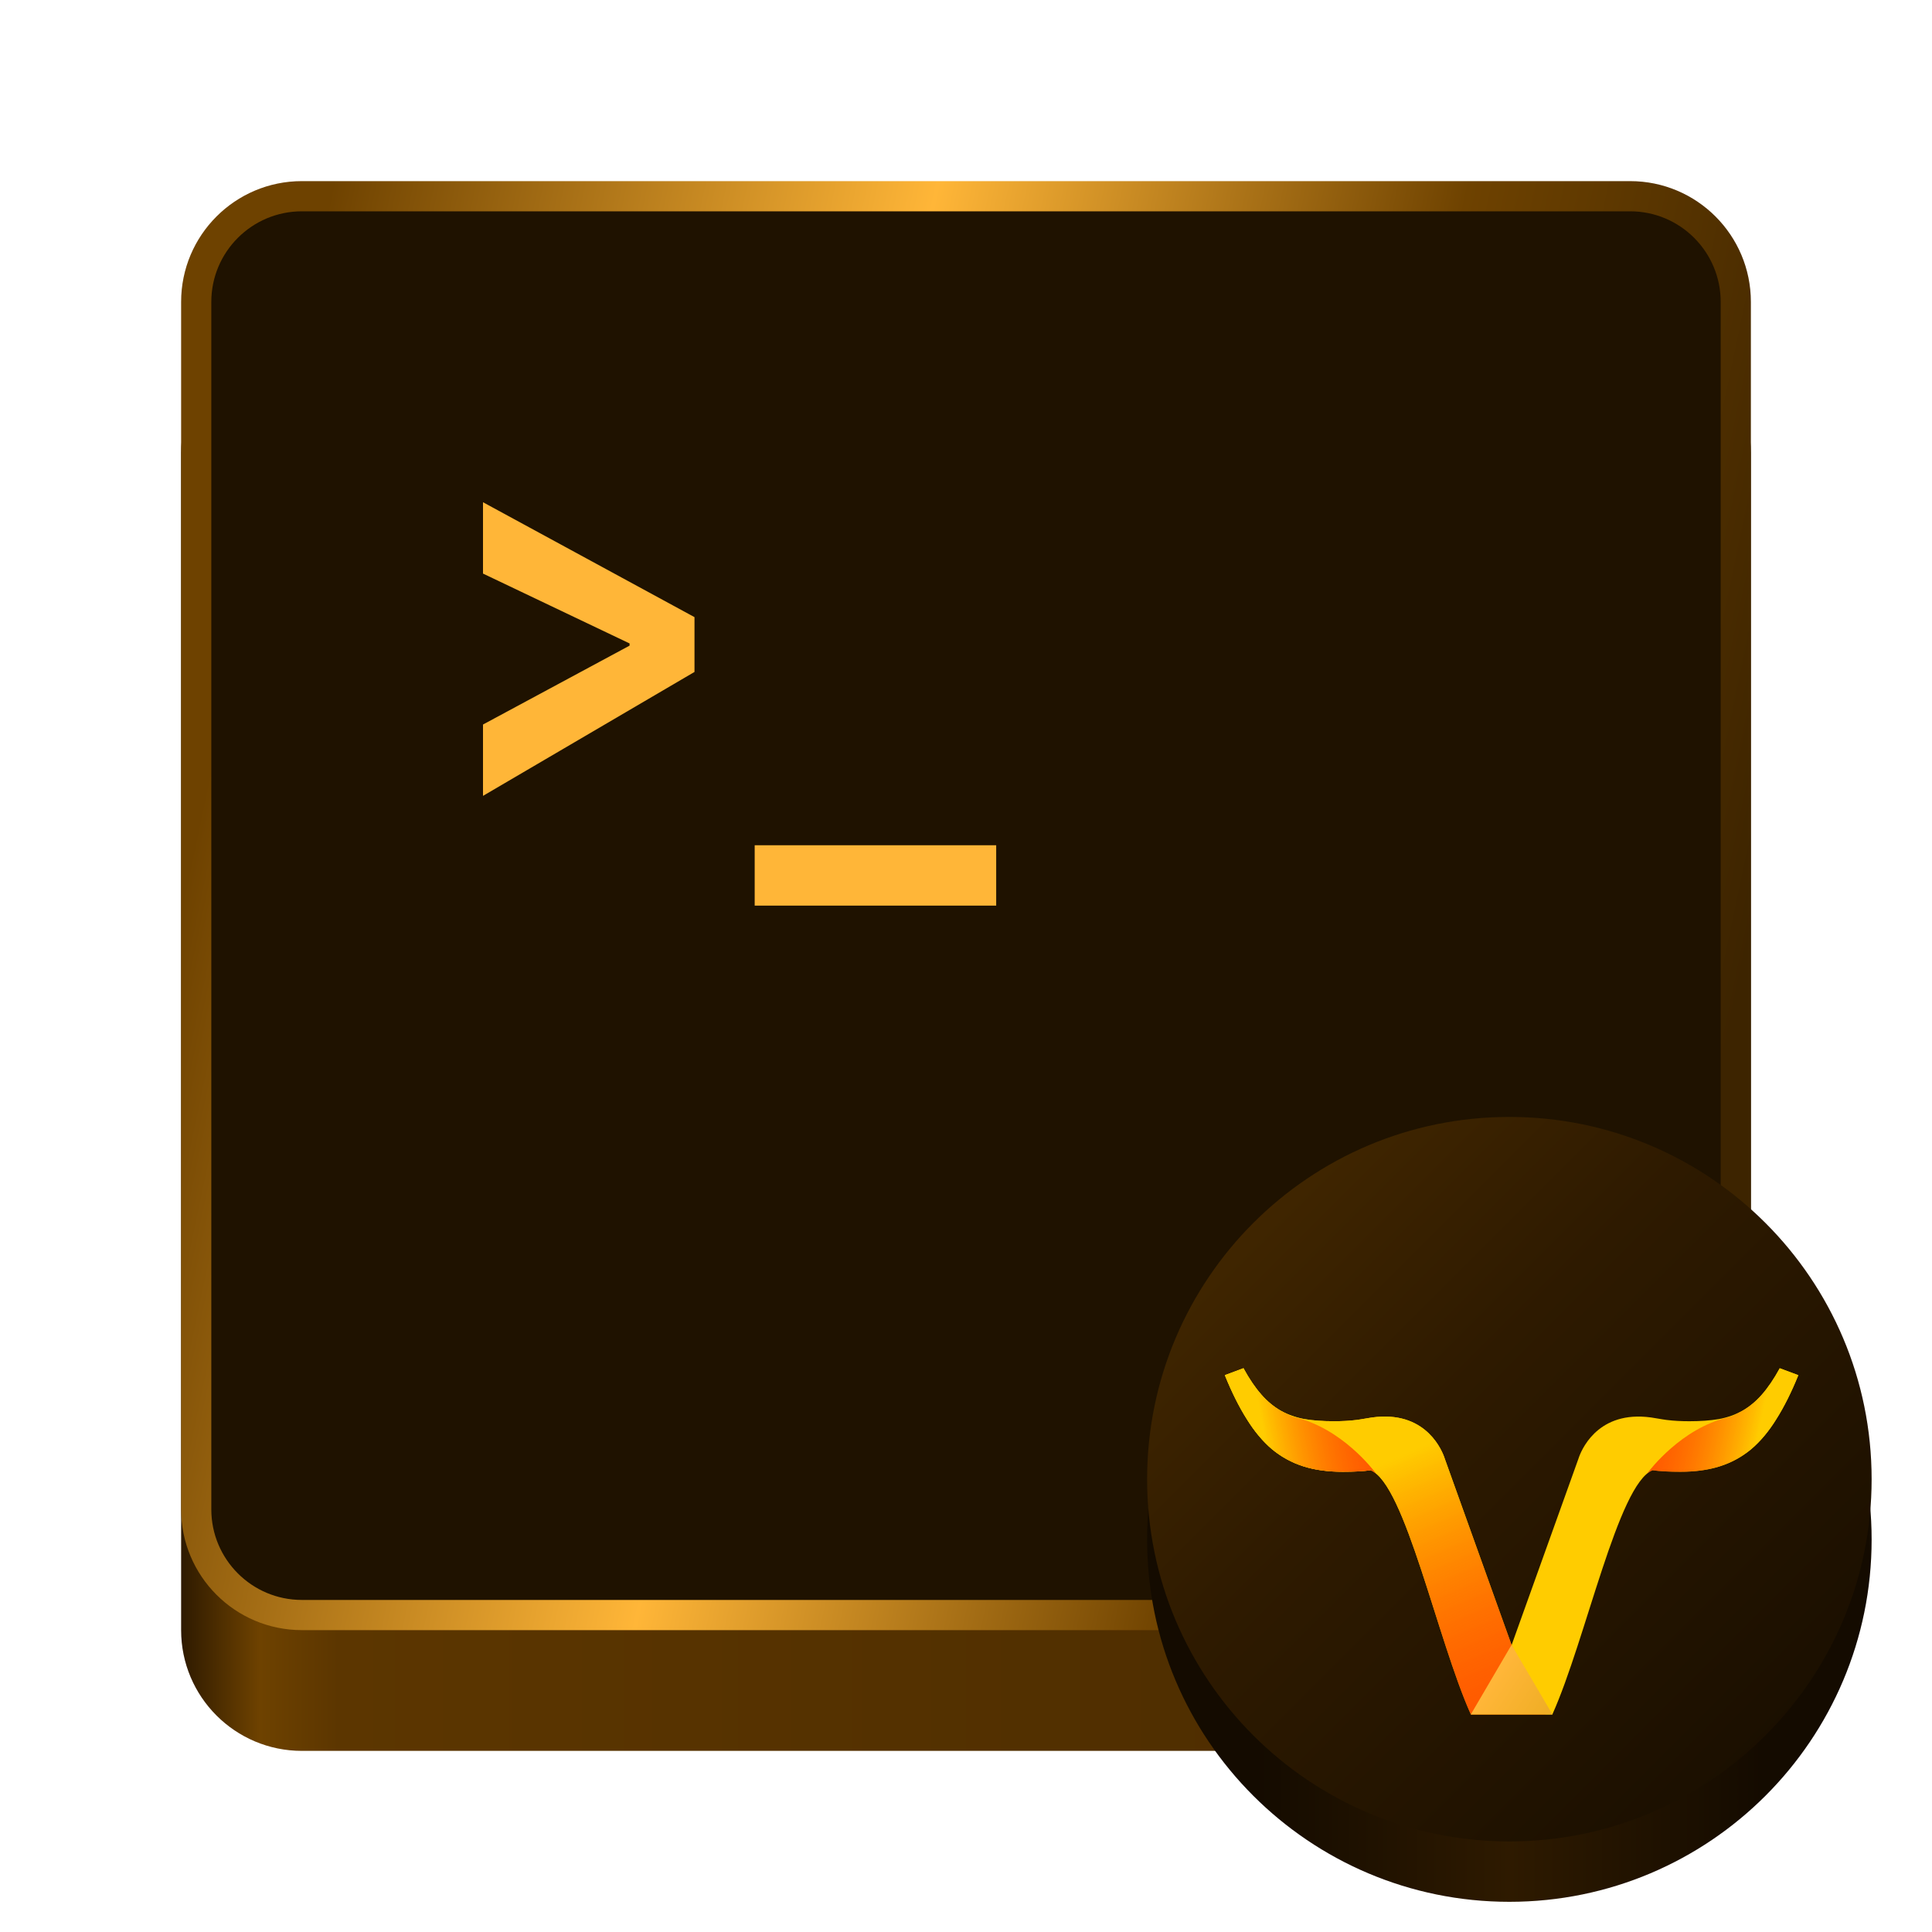
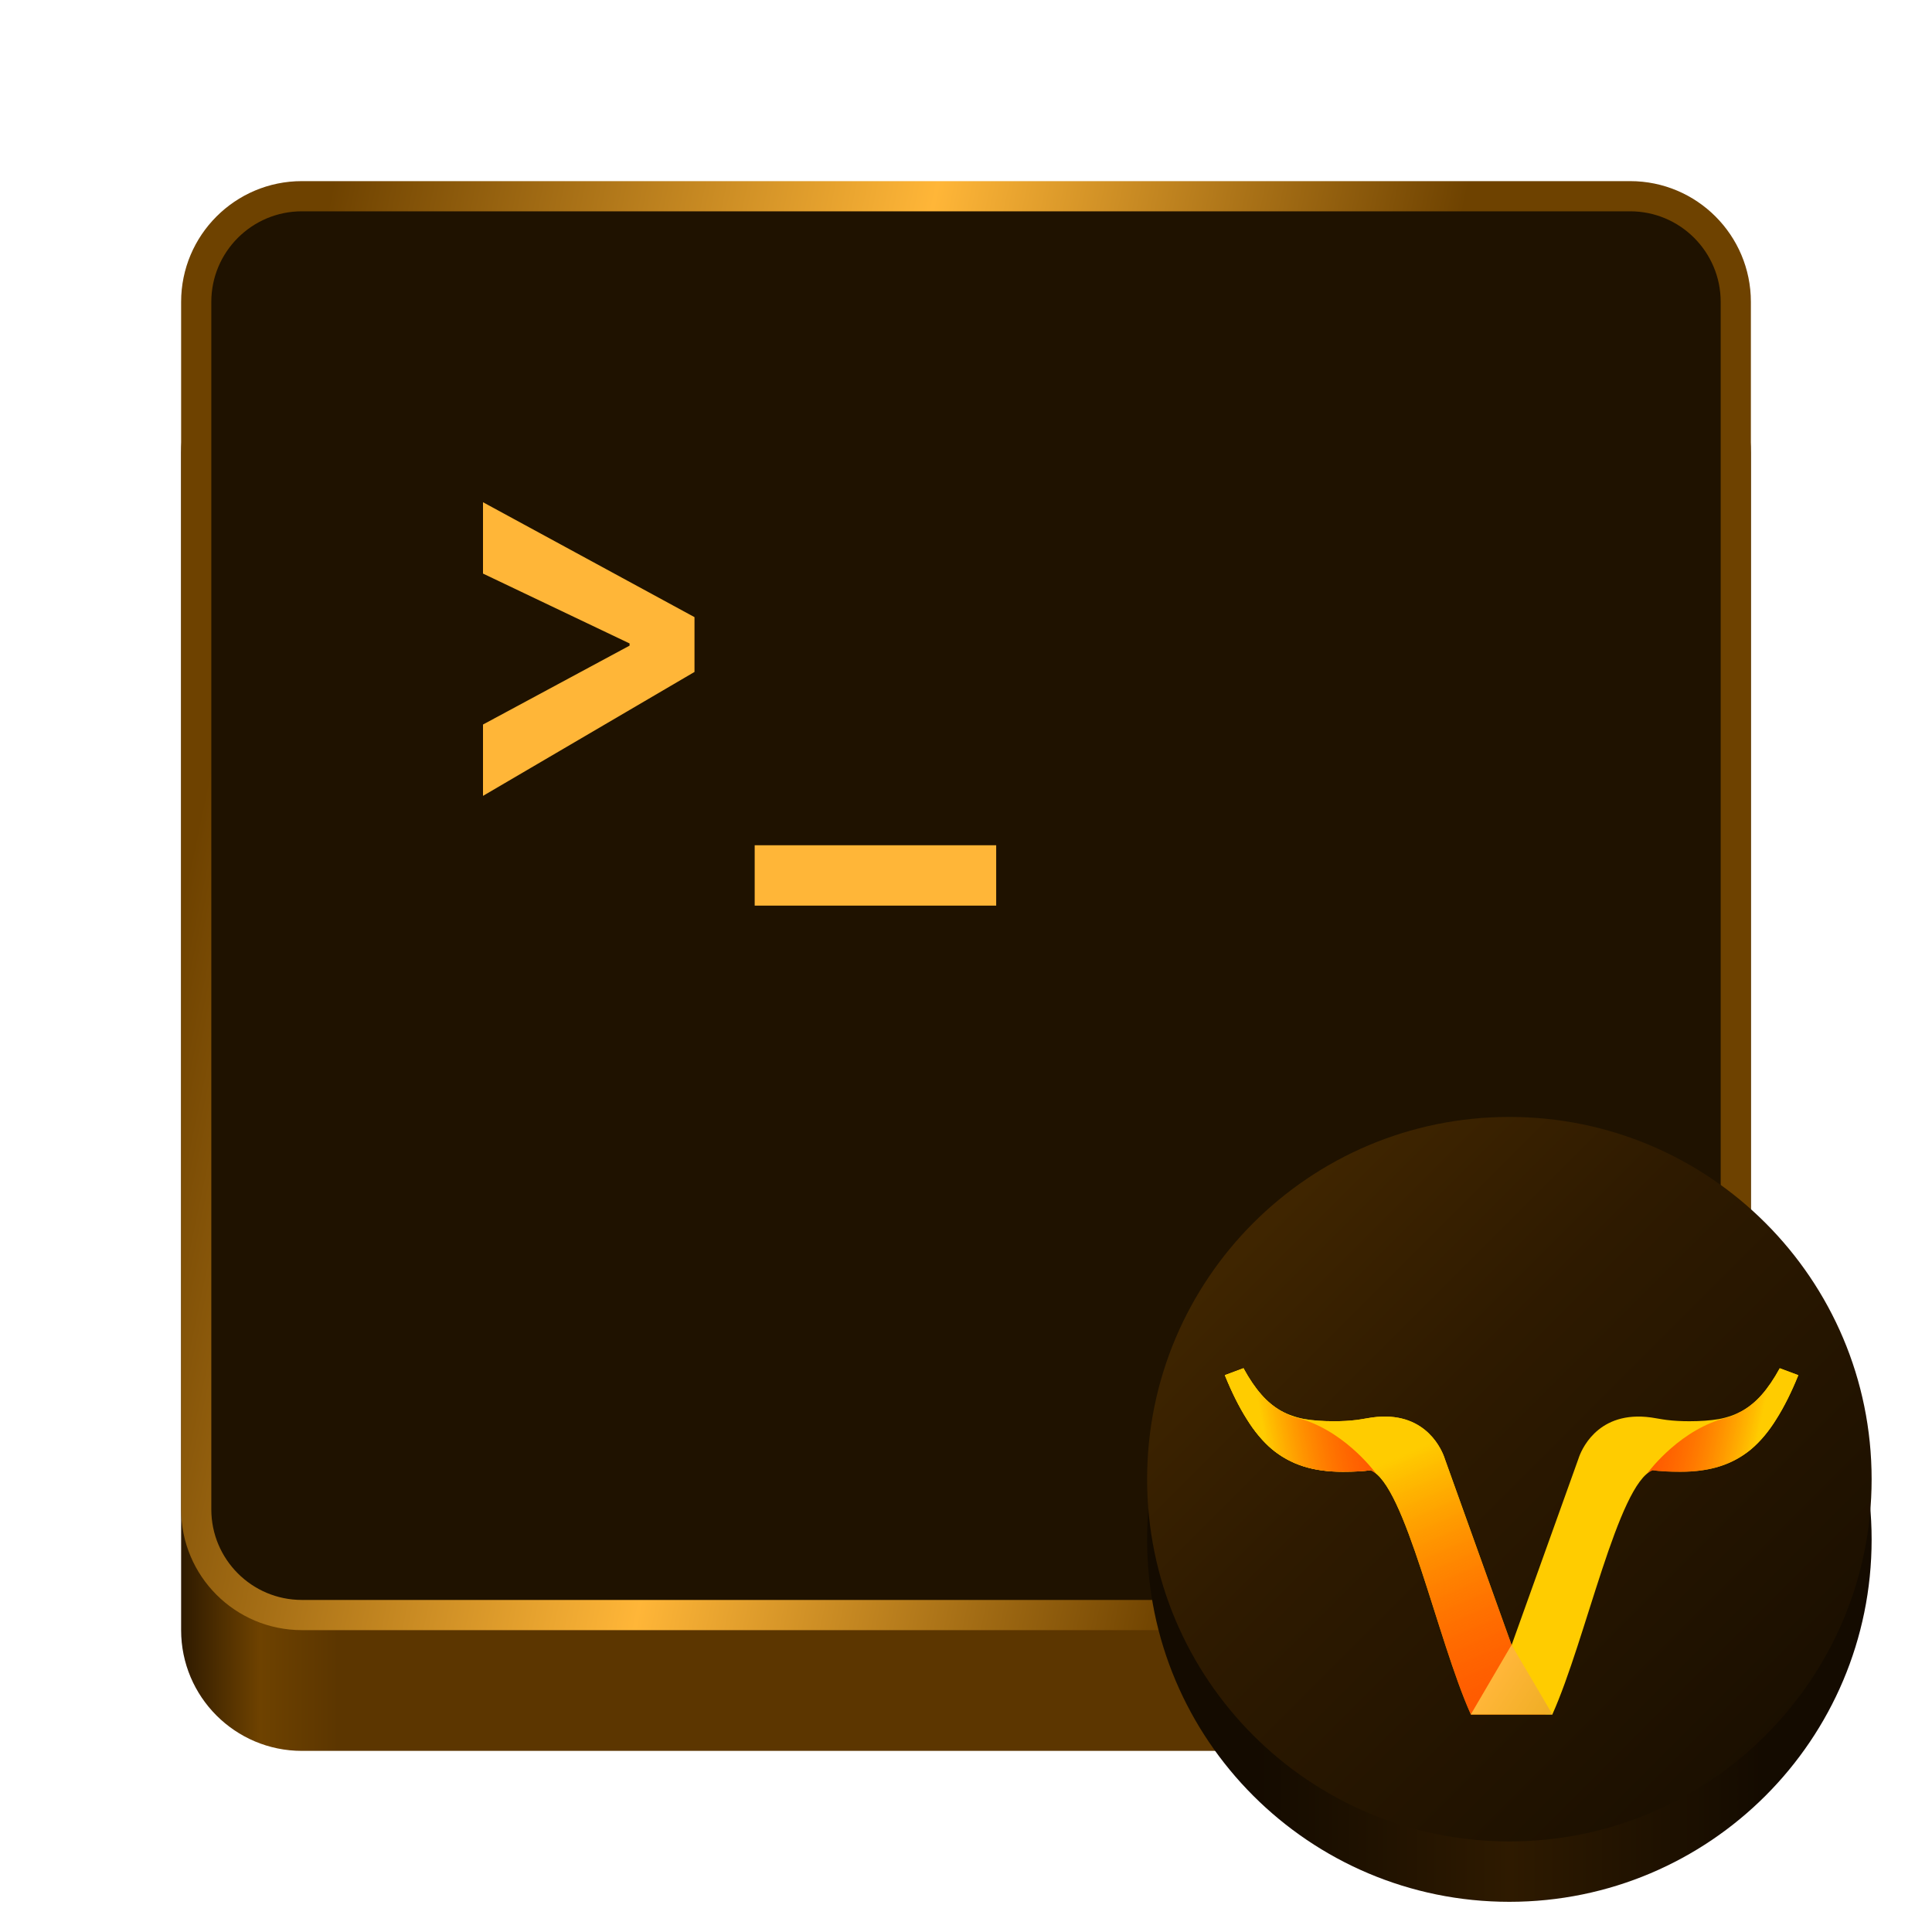
<svg xmlns="http://www.w3.org/2000/svg" height="128px" viewBox="0 0 128 128" width="128px">
  <defs>
    <linearGradient id="a" gradientUnits="userSpaceOnUse" x1="12" x2="116" y1="64" y2="64">
      <stop offset="0" stop-color="#2e1a00" />
      <stop offset="0.05" stop-color="#6e4200" />
      <stop offset="0.1" stop-color="#5c3600" />
-       <stop offset="0.9" stop-color="#4a2b00" />
+       <stop offset="0.9" stop-color="#5c3600" />
      <stop offset="0.95" stop-color="#6e4200" />
      <stop offset="1" stop-color="#2e1a00" />
    </linearGradient>
    <linearGradient id="b" gradientUnits="userSpaceOnUse" x1="12" x2="112.041" y1="60" y2="80.988">
      <stop offset="0" stop-color="#6e4200" />
      <stop offset="0.384" stop-color="#ffb638" />
      <stop offset="0.721" stop-color="#6e4200" />
-       <stop offset="1" stop-color="#3d2400" />
+       <stop offset="1" stop-color="#6e4200" />
    </linearGradient>
    <linearGradient id="guixgrad" gradientUnits="userSpaceOnUse" x1="76" y1="74" x2="124" y2="122">
      <stop offset="0" stop-color="#4a2c00" />
      <stop offset="0.4" stop-color="#2e1a00" />
      <stop offset="1" stop-color="#150c00" />
    </linearGradient>
    <linearGradient id="shadowgrad" gradientUnits="userSpaceOnUse" x1="76" y1="102" x2="124" y2="102">
      <stop offset="0" stop-color="#140b00" />
      <stop offset="0.15" stop-color="#140b00" />
      <stop offset="0.5" stop-color="#2e1a00" />
      <stop offset="0.85" stop-color="#140b00" />
      <stop offset="1" stop-color="#140b00" />
    </linearGradient>
    <clipPath id="guixclip">
      <circle cx="100" cy="98" r="24" />
    </clipPath>
    <linearGradient id="guixLinGradA" gradientUnits="userSpaceOnUse" gradientTransform="matrix(-0.3935513,0,0,0.3935513,106.4878,88.12713)" x1="142.969" y1="63.656" x2="177.043" y2="69.791">
      <stop stop-color="#ff0000" stop-opacity="0.584" offset="0" />
      <stop stop-color="#ffcc00" stop-opacity="1" offset="1" />
    </linearGradient>
    <linearGradient id="guixLinGradB" gradientUnits="userSpaceOnUse" gradientTransform="matrix(-0.2203752,0,0,0.2203752,88.64567,-82.15202)" x1="108.088" y1="1025.709" x2="80.655" y2="1043.709">
      <stop stop-color="#ffb638" stop-opacity="1" offset="0" />
      <stop stop-color="#f0ae26" stop-opacity="1" offset="1" />
    </linearGradient>
    <linearGradient id="guixLinGradC" gradientUnits="userSpaceOnUse" gradientTransform="matrix(0.3935513,0,0,0.3935513,26.54727,-247.3214)" x1="113.515" y1="1004.803" x2="78" y2="922.072">
      <stop stop-color="#ff0000" stop-opacity="0.584" offset="0" />
      <stop stop-color="#ffcc00" stop-opacity="1" offset="1" />
    </linearGradient>
    <linearGradient id="guixLinGradD" gradientUnits="userSpaceOnUse" gradientTransform="matrix(0.3935513,0,0,0.3935513,26.55997,88.12726)" x1="142.969" y1="63.656" x2="176.605" y2="70.667">
      <stop stop-color="#ff0000" stop-opacity="0.584" offset="0" />
      <stop stop-color="#ffcc00" stop-opacity="1" offset="1" />
    </linearGradient>
  </defs>
  <path d="m 20 22 h 88 c 4.418 0 8 3.582 8 8 v 78 c 0 4.418 -3.582 8 -8 8 h -88 c -4.418 0 -8 -3.582 -8 -8 v -78 c 0 -4.418 3.582 -8 8 -8 z m 0 0" fill="url(#a)" />
  <path d="m 20 12 h 88 c 4.418 0 8 3.582 8 8 v 80 c 0 4.418 -3.582 8 -8 8 h -88 c -4.418 0 -8 -3.582 -8 -8 v -80 c 0 -4.418 3.582 -8 8 -8 z m 0 0" fill="url(#b)" />
  <path d="m 20 14 h 88 c 3.312 0 6 2.688 6 6 v 80 c 0 3.312 -2.688 6 -6 6 h -88 c -3.312 0 -6 -2.688 -6 -6 v -80 c 0 -3.312 2.688 -6 6 -6 z m 0 0" fill="#1f1200" />
  <path d="m 46.012 40.887 l -14.012 -7.613 v 4.727 l 9.711 4.629 v 0.145 l -9.711 5.227 v 4.727 l 14.012 -8.211 z m 0 0" fill="#ffb638" />
  <path d="m 50 56 v 4 h 16 v -4 z m 0 0" fill="#ffb638" />
  <circle cx="100" cy="102" r="24" fill="url(#shadowgrad)" />
  <circle cx="100" cy="98" r="24" fill="url(#guixgrad)" />
  <g clip-path="url(#guixclip)">
    <g transform="translate(79.5,89) scale(0.55)">
      <g transform="translate(-28.98277,-103.8205)">
        <path d="m 98.826,106.821 c -0.71,1.297 -1.43,2.353 -2.164,3.185 -0.71,0.808 -1.492,1.454 -2.349,1.943 -0.832,0.465 -1.776,0.8 -2.829,0.996 -1.028,0.171 -2.208,0.258 -3.554,0.258 -0.993,0 -1.885,-0.051 -2.669,-0.148 0,0 -0.01,0 -0.012,0 -0.099,-0.007 -0.304,-0.041 -0.516,-0.074 -0.223,-0.035 -0.452,-0.069 -0.812,-0.135 -6.599,-1.221 -8.788,3.36 -9.261,4.624 -0.074,0.198 -0.111,0.32 -0.111,0.32 l -8.019,22.359 -4.919,8.363 h 9.826 c 4.036,-8.986 7.916,-27.748 12.065,-29.406 0.899,0.126 2.014,0.184 3.357,0.184 1.762,0 3.34,-0.211 4.735,-0.652 1.395,-0.441 2.65,-1.124 3.776,-2.054 1.126,-0.954 2.144,-2.172 3.05,-3.64 0.93,-1.468 1.812,-3.232 2.644,-5.288 l -2.238,-0.836 z" fill="#ffcc00" />
        <path d="m 98.826,106.822 c -0.71,1.297 -1.43,2.352 -2.164,3.184 -0.71,0.808 -1.493,1.454 -2.349,1.943 -0.206,0.115 -0.419,0.221 -0.638,0.32 0,7.9e-4 0,0.003 -0.01,0.004 -0.277,0.195 -0.632,0.362 -1.115,0.476 -5.562,1.324 -9.35,6.281 -9.706,6.76 0.161,-0.133 0.324,-0.241 0.486,-0.324 0.024,-0.013 0.048,-0.025 0.072,-0.036 0,-0.002 0.01,-0.004 0.011,-0.006 0.028,-0.013 0.058,-0.025 0.086,-0.036 0.899,0.126 2.014,0.185 3.357,0.185 1.762,0 3.34,-0.213 4.735,-0.654 1.395,-0.441 2.649,-1.122 3.775,-2.052 1.126,-0.954 2.145,-2.173 3.05,-3.641 0.93,-1.468 1.812,-3.233 2.645,-5.289 l -2.239,-0.835 z" fill="url(#guixLinGradD)" />
        <path d="m 34.222,106.821 c 0.71,1.297 1.43,2.353 2.165,3.185 0.71,0.808 1.492,1.454 2.349,1.943 0.832,0.465 1.776,0.8 2.829,0.996 1.028,0.171 2.208,0.258 3.554,0.258 0.993,0 1.885,-0.051 2.669,-0.148 0,0 0.01,0 0.012,0 0.099,-0.007 0.304,-0.041 0.516,-0.074 0.223,-0.035 0.452,-0.069 0.812,-0.135 6.599,-1.221 8.788,3.36 9.261,4.624 0.074,0.198 0.111,0.32 0.111,0.32 l 8.019,22.359 4.919,8.363 h -9.826 c -4.036,-8.986 -7.916,-27.748 -12.065,-29.406 -0.899,0.126 -2.014,0.184 -3.357,0.184 -1.762,0 -3.34,-0.211 -4.735,-0.652 -1.395,-0.441 -2.65,-1.124 -3.776,-2.054 -1.126,-0.954 -2.144,-2.172 -3.05,-3.64 -0.93,-1.468 -1.812,-3.232 -2.644,-5.288 l 2.238,-0.836 z" fill="#ffcc00" />
        <path d="m 34.221,106.821 c 0.71,1.297 1.43,2.353 2.165,3.185 0.71,0.808 1.492,1.454 2.349,1.943 0.832,0.465 1.776,0.8 2.829,0.996 1.028,0.171 2.208,0.258 3.554,0.258 0.993,0 1.885,-0.051 2.669,-0.148 0,0 0.01,0 0.012,0 0.099,-0.007 0.304,-0.041 0.516,-0.074 0.223,-0.035 0.452,-0.069 0.812,-0.135 6.599,-1.221 8.788,3.36 9.261,4.624 0.074,0.198 0.111,0.32 0.111,0.32 l 8.019,22.359 4.132,8.363 h -9.039 c -4.036,-8.986 -7.916,-27.748 -12.065,-29.406 -0.899,0.126 -2.014,0.184 -3.357,0.184 -1.762,0 -3.34,-0.211 -4.735,-0.652 -1.395,-0.441 -2.65,-1.124 -3.776,-2.054 -1.126,-0.954 -2.144,-2.172 -3.05,-3.64 -0.93,-1.468 -1.812,-3.232 -2.644,-5.288 l 2.238,-0.836 z" fill="url(#guixLinGradC)" />
        <path d="m 66.516,140.146 -4.9,8.367 h 9.822" fill="url(#guixLinGradB)" />
        <path d="m 34.223,106.822 -2.239,0.835 c 0.26,0.642 0.525,1.257 0.794,1.842 0.054,0.117 0.108,0.232 0.162,0.347 2e-4,5.3e-4 -2e-4,0.002 0,0.002 0.054,0.114 0.109,0.227 0.164,0.339 0.018,0.037 0.037,0.073 0.055,0.111 0.091,0.186 0.182,0.371 0.274,0.551 4e-4,7.9e-4 0,0.001 0,0.002 0.055,0.107 0.11,0.213 0.166,0.318 0.224,0.423 0.451,0.828 0.68,1.214 0.057,0.096 0.114,0.19 0.172,0.284 0.022,0.036 0.044,0.072 0.067,0.109 0.036,0.058 0.073,0.115 0.109,0.171 0.057,0.092 0.112,0.183 0.17,0.272 0.092,0.143 0.186,0.283 0.28,0.421 0.024,0.035 0.047,0.07 0.071,0.105 0.06,0.086 0.119,0.171 0.179,0.255 0.12,0.168 0.242,0.332 0.366,0.492 0.062,0.08 0.124,0.158 0.187,0.236 0.126,0.156 0.252,0.308 0.381,0.455 0.098,0.112 0.198,0.222 0.297,0.33 0.032,0.034 0.064,0.068 0.095,0.101 0.133,0.14 0.266,0.276 0.402,0.408 0.068,0.066 0.135,0.131 0.204,0.194 0.069,0.064 0.138,0.127 0.208,0.189 0.07,0.062 0.139,0.121 0.21,0.181 0.211,0.174 0.428,0.34 0.648,0.497 0.587,0.419 1.207,0.776 1.861,1.073 0.082,0.037 0.163,0.073 0.246,0.109 0.166,0.07 0.334,0.137 0.505,0.2 0.085,0.031 0.169,0.06 0.255,0.09 0.086,0.029 0.174,0.058 0.261,0.086 0.087,0.028 0.174,0.054 0.263,0.08 0.177,0.051 0.358,0.1 0.541,0.145 0.091,0.022 0.183,0.042 0.276,0.063 0.093,0.02 0.186,0.04 0.28,0.059 0.095,0.019 0.19,0.036 0.286,0.053 0.192,0.034 0.386,0.065 0.583,0.091 0.296,0.041 0.598,0.074 0.907,0.099 0.206,0.017 0.415,0.03 0.627,0.04 0.212,0.01 0.427,0.016 0.644,0.019 0.109,0.002 0.218,0.002 0.328,0.002 0.168,0 0.333,-5e-5 0.493,-0.002 0.322,-0.004 0.629,-0.012 0.922,-0.023 0.146,-0.006 0.289,-0.011 0.429,-0.019 0.14,-0.008 0.277,-0.017 0.41,-0.027 0.399,-0.029 0.766,-0.065 1.103,-0.112 0.028,0.011 0.057,0.023 0.086,0.036 0,0.002 0.01,0.004 0.011,0.006 0.024,0.012 0.048,0.023 0.072,0.036 0.162,0.083 0.325,0.191 0.486,0.324 -0.355,-0.478 -4.144,-5.436 -9.706,-6.76 -0.482,-0.115 -0.838,-0.282 -1.115,-0.476 0,-7.9e-4 0,-0.003 -0.01,-0.004 -0.219,-0.099 -0.433,-0.205 -0.638,-0.32 -4e-4,-2.1e-4 0,2.1e-4 0,0 -0.053,-0.03 -0.106,-0.062 -0.158,-0.093 -4e-4,-2.1e-4 0,2.1e-4 0,0 -0.053,-0.032 -0.104,-0.064 -0.156,-0.097 -0.105,-0.066 -0.21,-0.134 -0.312,-0.206 -0.051,-0.035 -0.102,-0.072 -0.152,-0.109 -0.102,-0.074 -0.201,-0.15 -0.301,-0.229 -0.05,-0.039 -0.098,-0.078 -0.147,-0.118 -0.049,-0.041 -0.098,-0.082 -0.147,-0.124 -0.048,-0.042 -0.095,-0.085 -0.143,-0.128 -0.239,-0.215 -0.471,-0.444 -0.696,-0.69 -0.045,-0.049 -0.091,-0.1 -0.135,-0.151 -0.163,-0.185 -0.326,-0.381 -0.488,-0.589 -0.02,-0.026 -0.039,-0.052 -0.059,-0.078 -0.045,-0.059 -0.092,-0.118 -0.137,-0.179 -0.227,-0.304 -0.452,-0.632 -0.676,-0.981 -0.09,-0.14 -0.179,-0.283 -0.269,-0.431 -0.045,-0.074 -0.089,-0.147 -0.133,-0.223 -0.133,-0.226 -0.267,-0.461 -0.4,-0.703 z" fill="url(#guixLinGradA)" />
      </g>
    </g>
  </g>
</svg>
